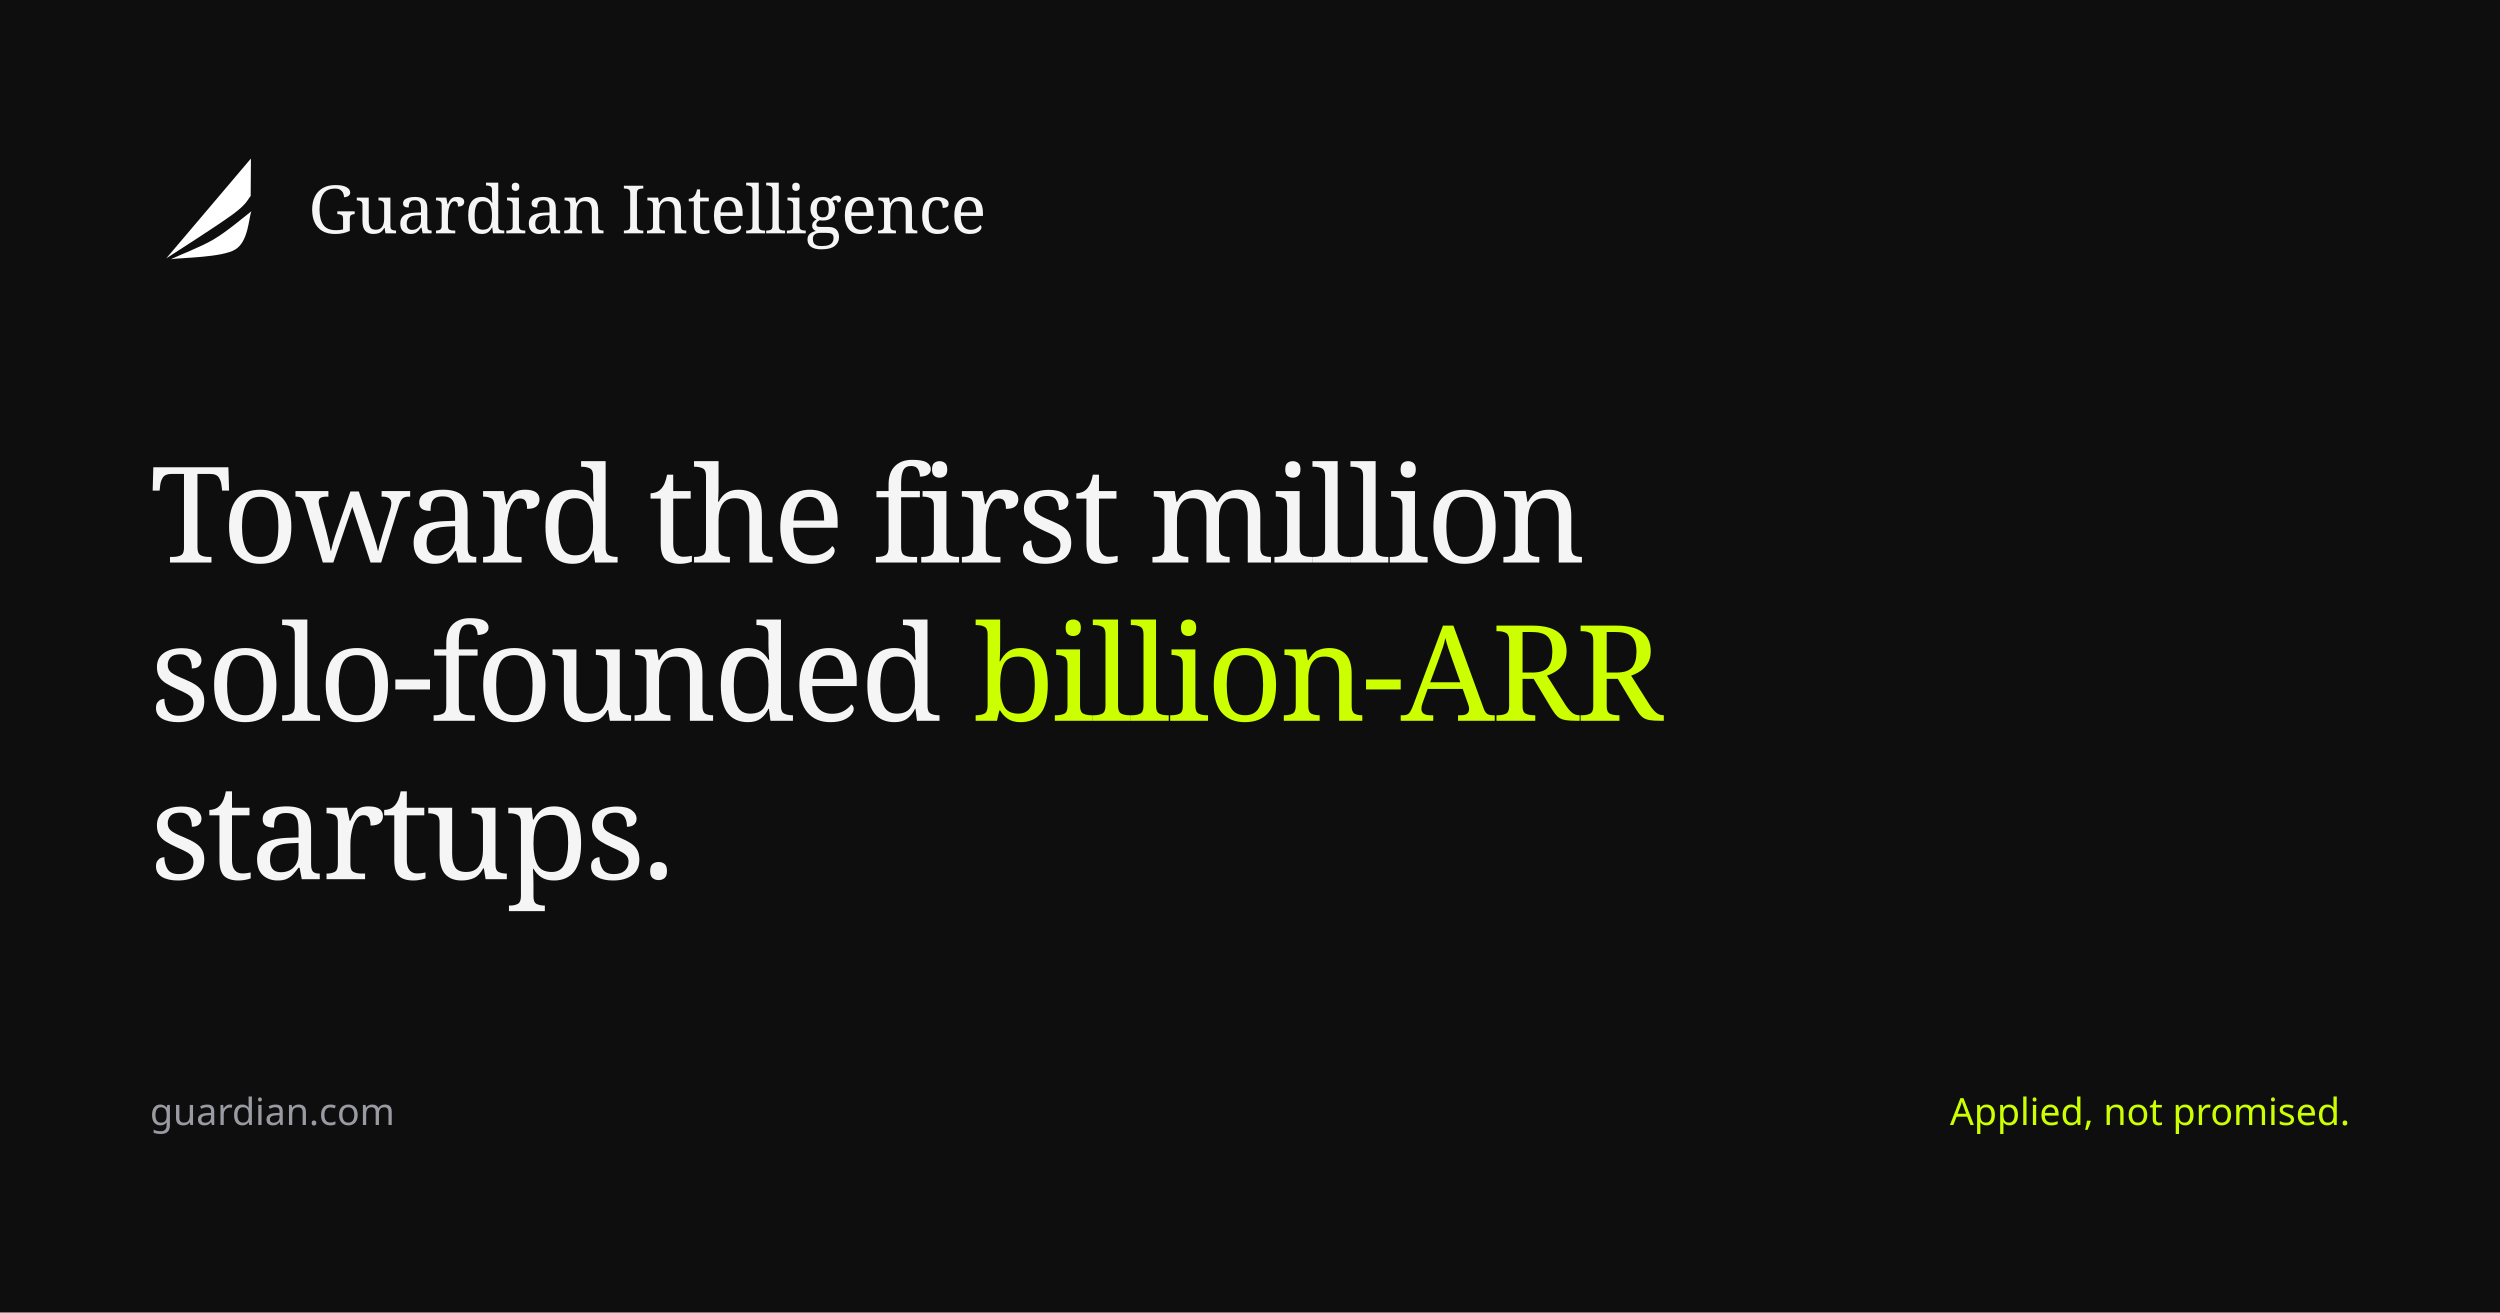
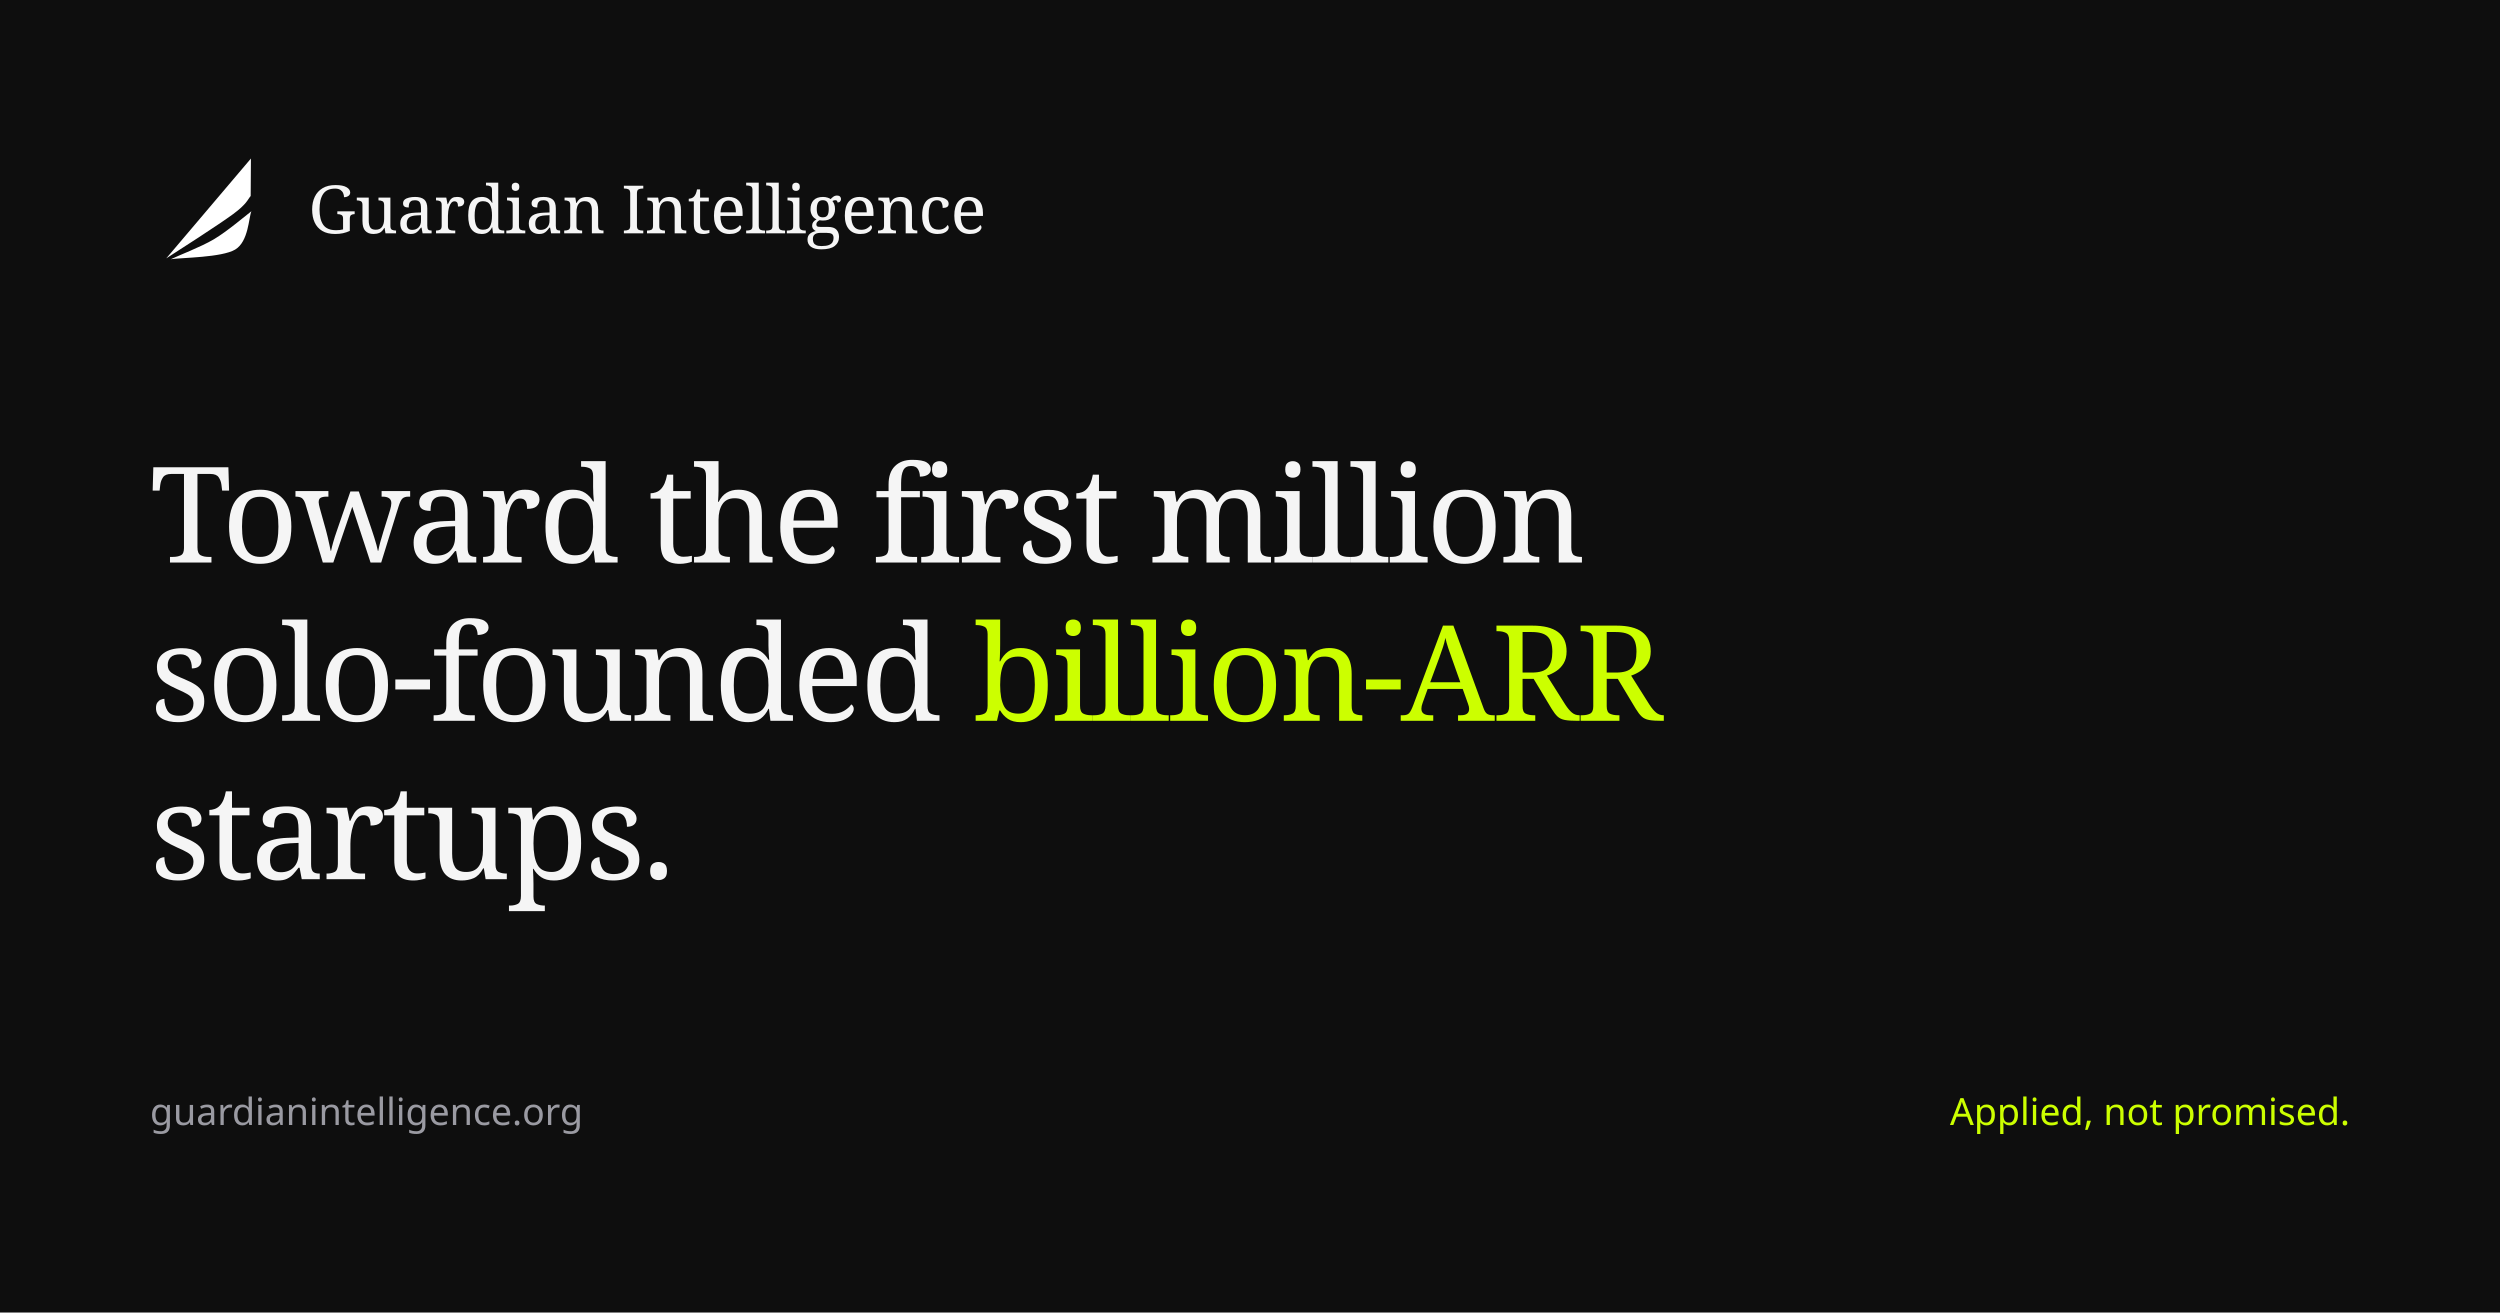
<svg xmlns="http://www.w3.org/2000/svg" viewBox="0 0 1200 630" width="1200" height="630">
  <rect width="1200" height="630" fill="#0E0E0E" />
  <g transform="translate(72, 72)">
    <svg viewBox="105 106 140 140" width="56" height="56">
      <path fill="#FFFFFF" d="M124.497 236.057L226.107 116.237L225.816 161.189C222.205 165.295 221.465 170.585 204.635 182.995C187.815 195.405 138.065 227.365 124.497 236.057ZM130.031 237.06C142.891 235.13 191.081 235.09 207.191 225.49C223.291 215.9 223.421 187.17 226.671 179.5C219.181 185.187 197.671 203.647 181.671 213.117C165.671 222.587 139.191 232.527 130.031 237.06Z" />
    </svg>
    <text x="76" y="40" font-family="'Fraunces', Georgia, serif" font-size="32" fill="#F5F5F5" letter-spacing="-0.01em">Guardian Intelligence</text>
  </g>
  <g transform="translate(72, 270)">
    <text font-family="'Fraunces', Georgia, serif" font-size="64" fill="#F5F5F5" letter-spacing="-0.025em">
      <tspan x="0" dy="0">Toward the first million</tspan>
      <tspan x="0" dy="76">solo-founded <tspan fill="#CCFF00">billion-ARR</tspan>
      </tspan>
      <tspan x="0" dy="76">startups.</tspan>
    </text>
  </g>
  <g transform="translate(72, 540)" font-family="'Geist', sans-serif" font-size="18" fill="#9a9aa2">
-     <text x="0">guardian.com</text>
+     <text x="0">guardianintelligence.org</text>
    <text x="1056" text-anchor="end" fill="#CCFF00">Applied, not promised.</text>
  </g>
</svg>
